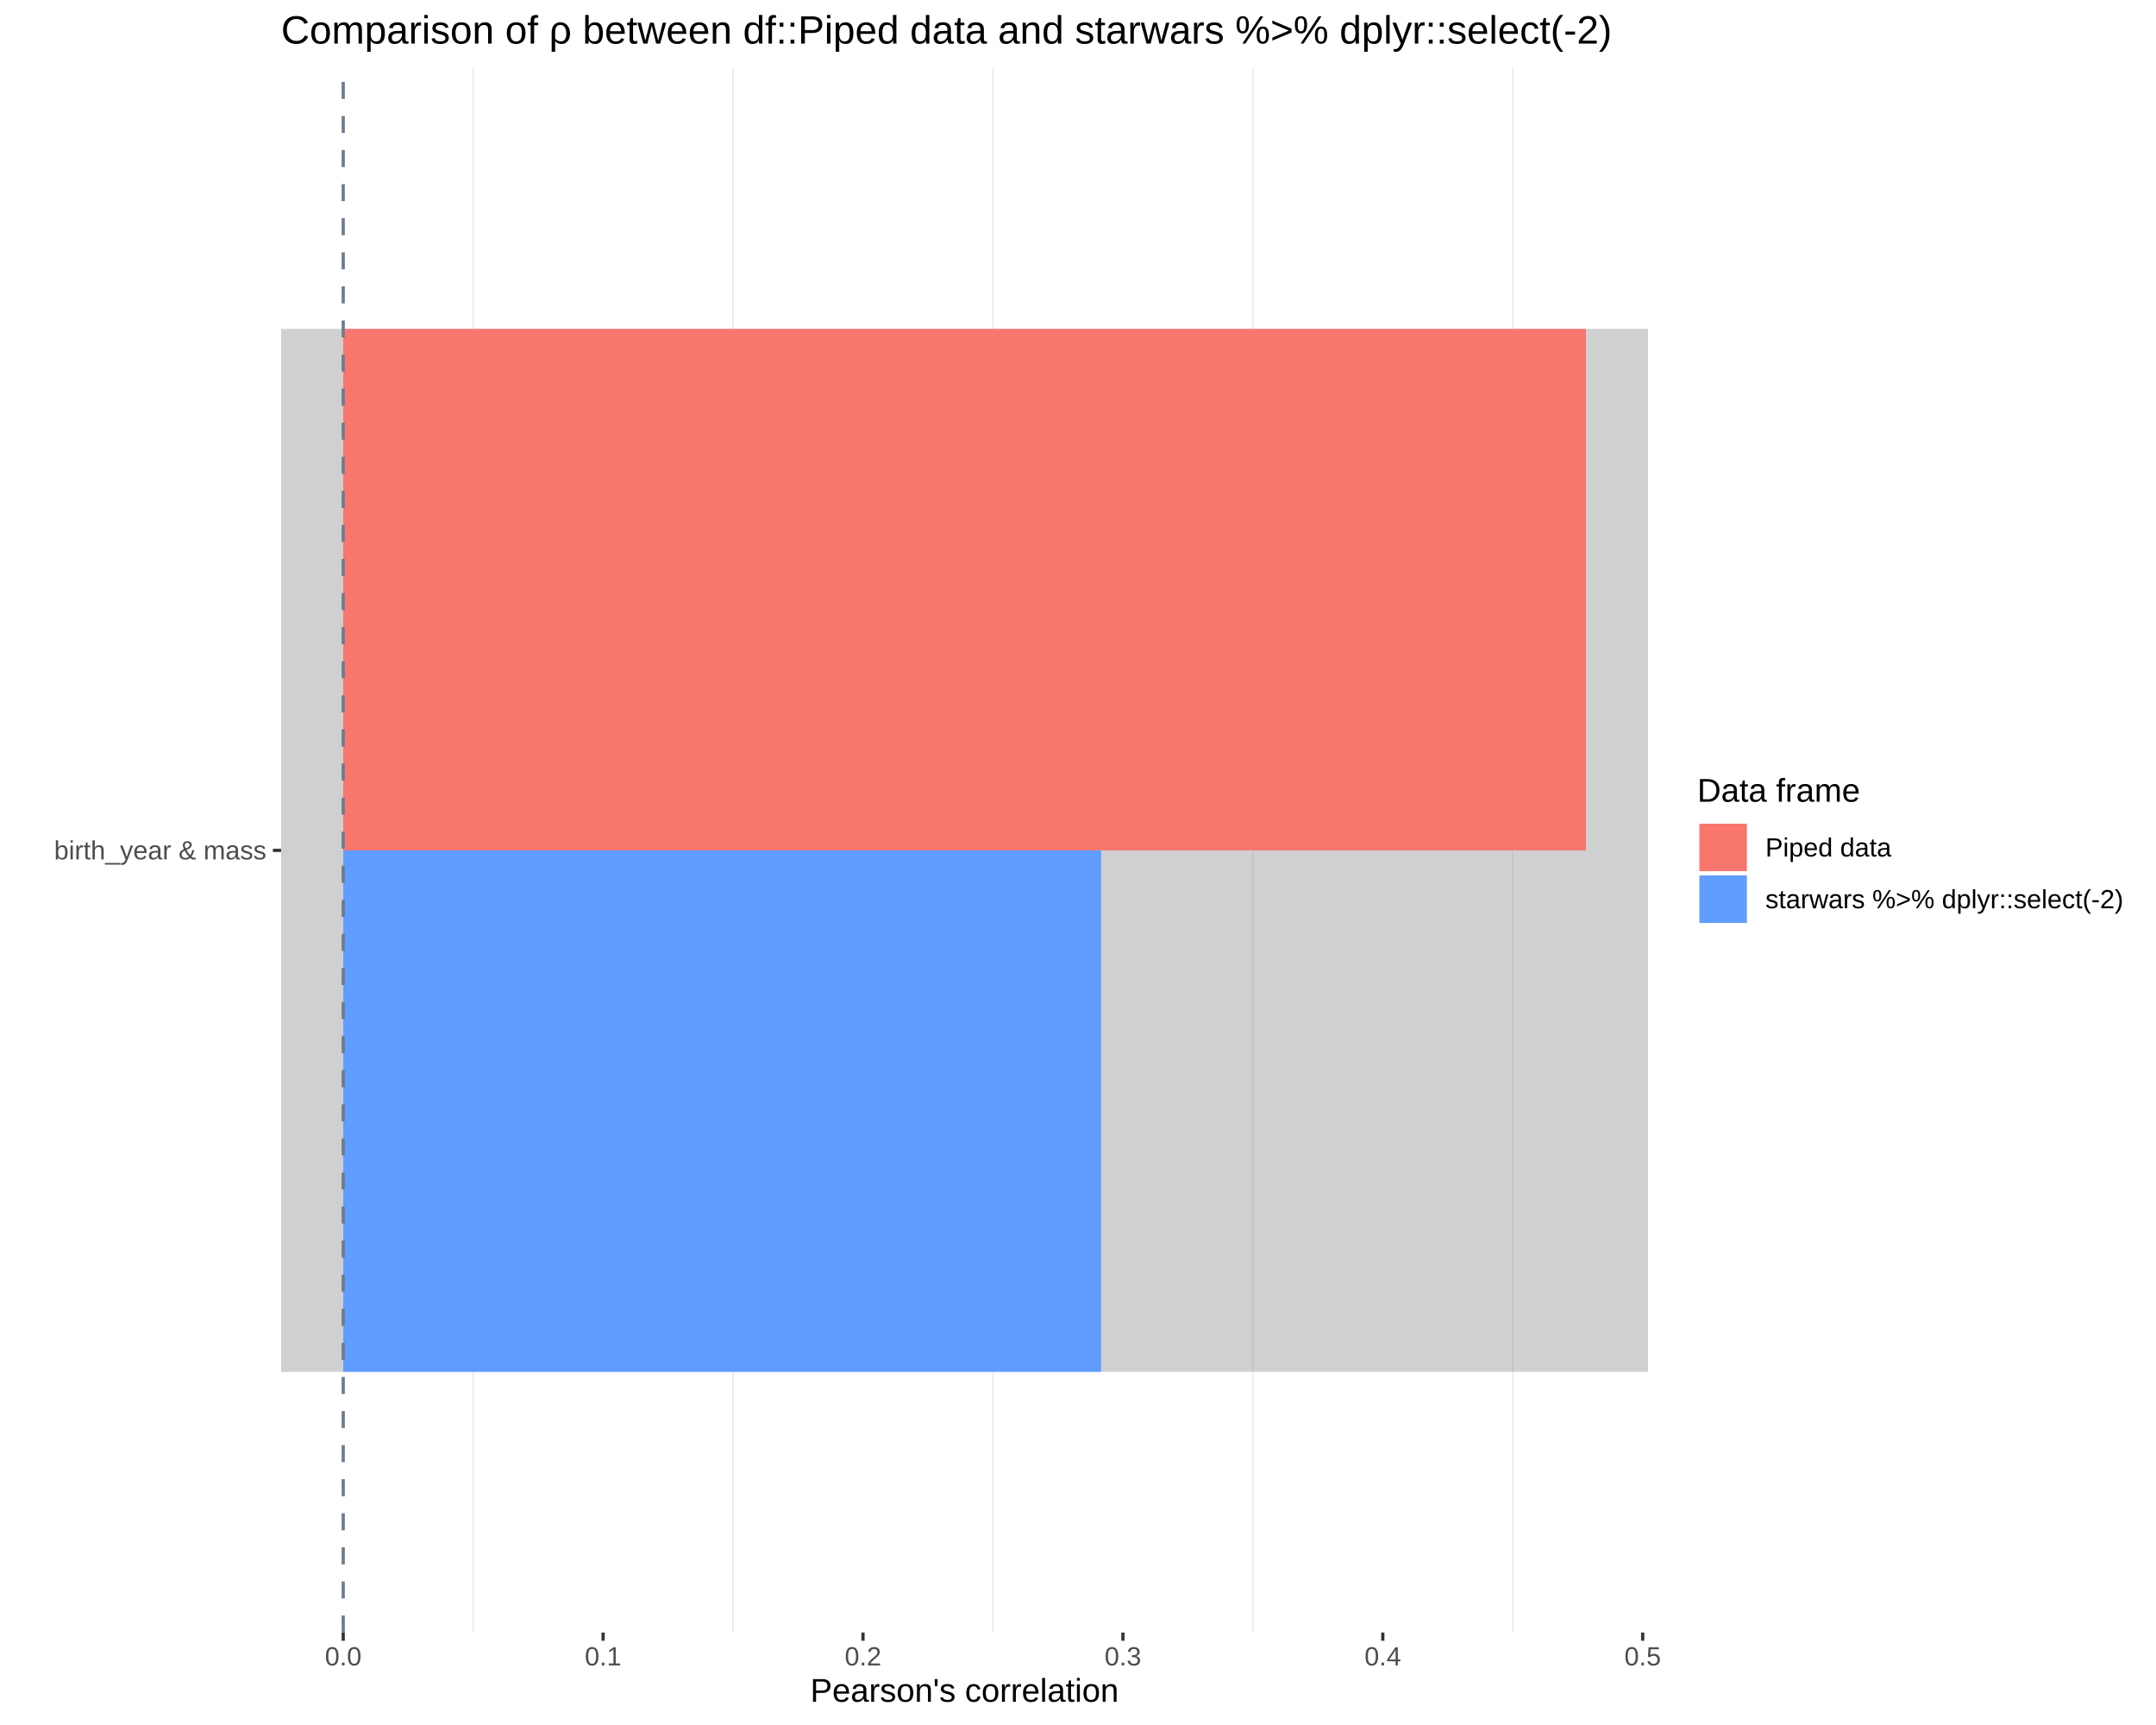
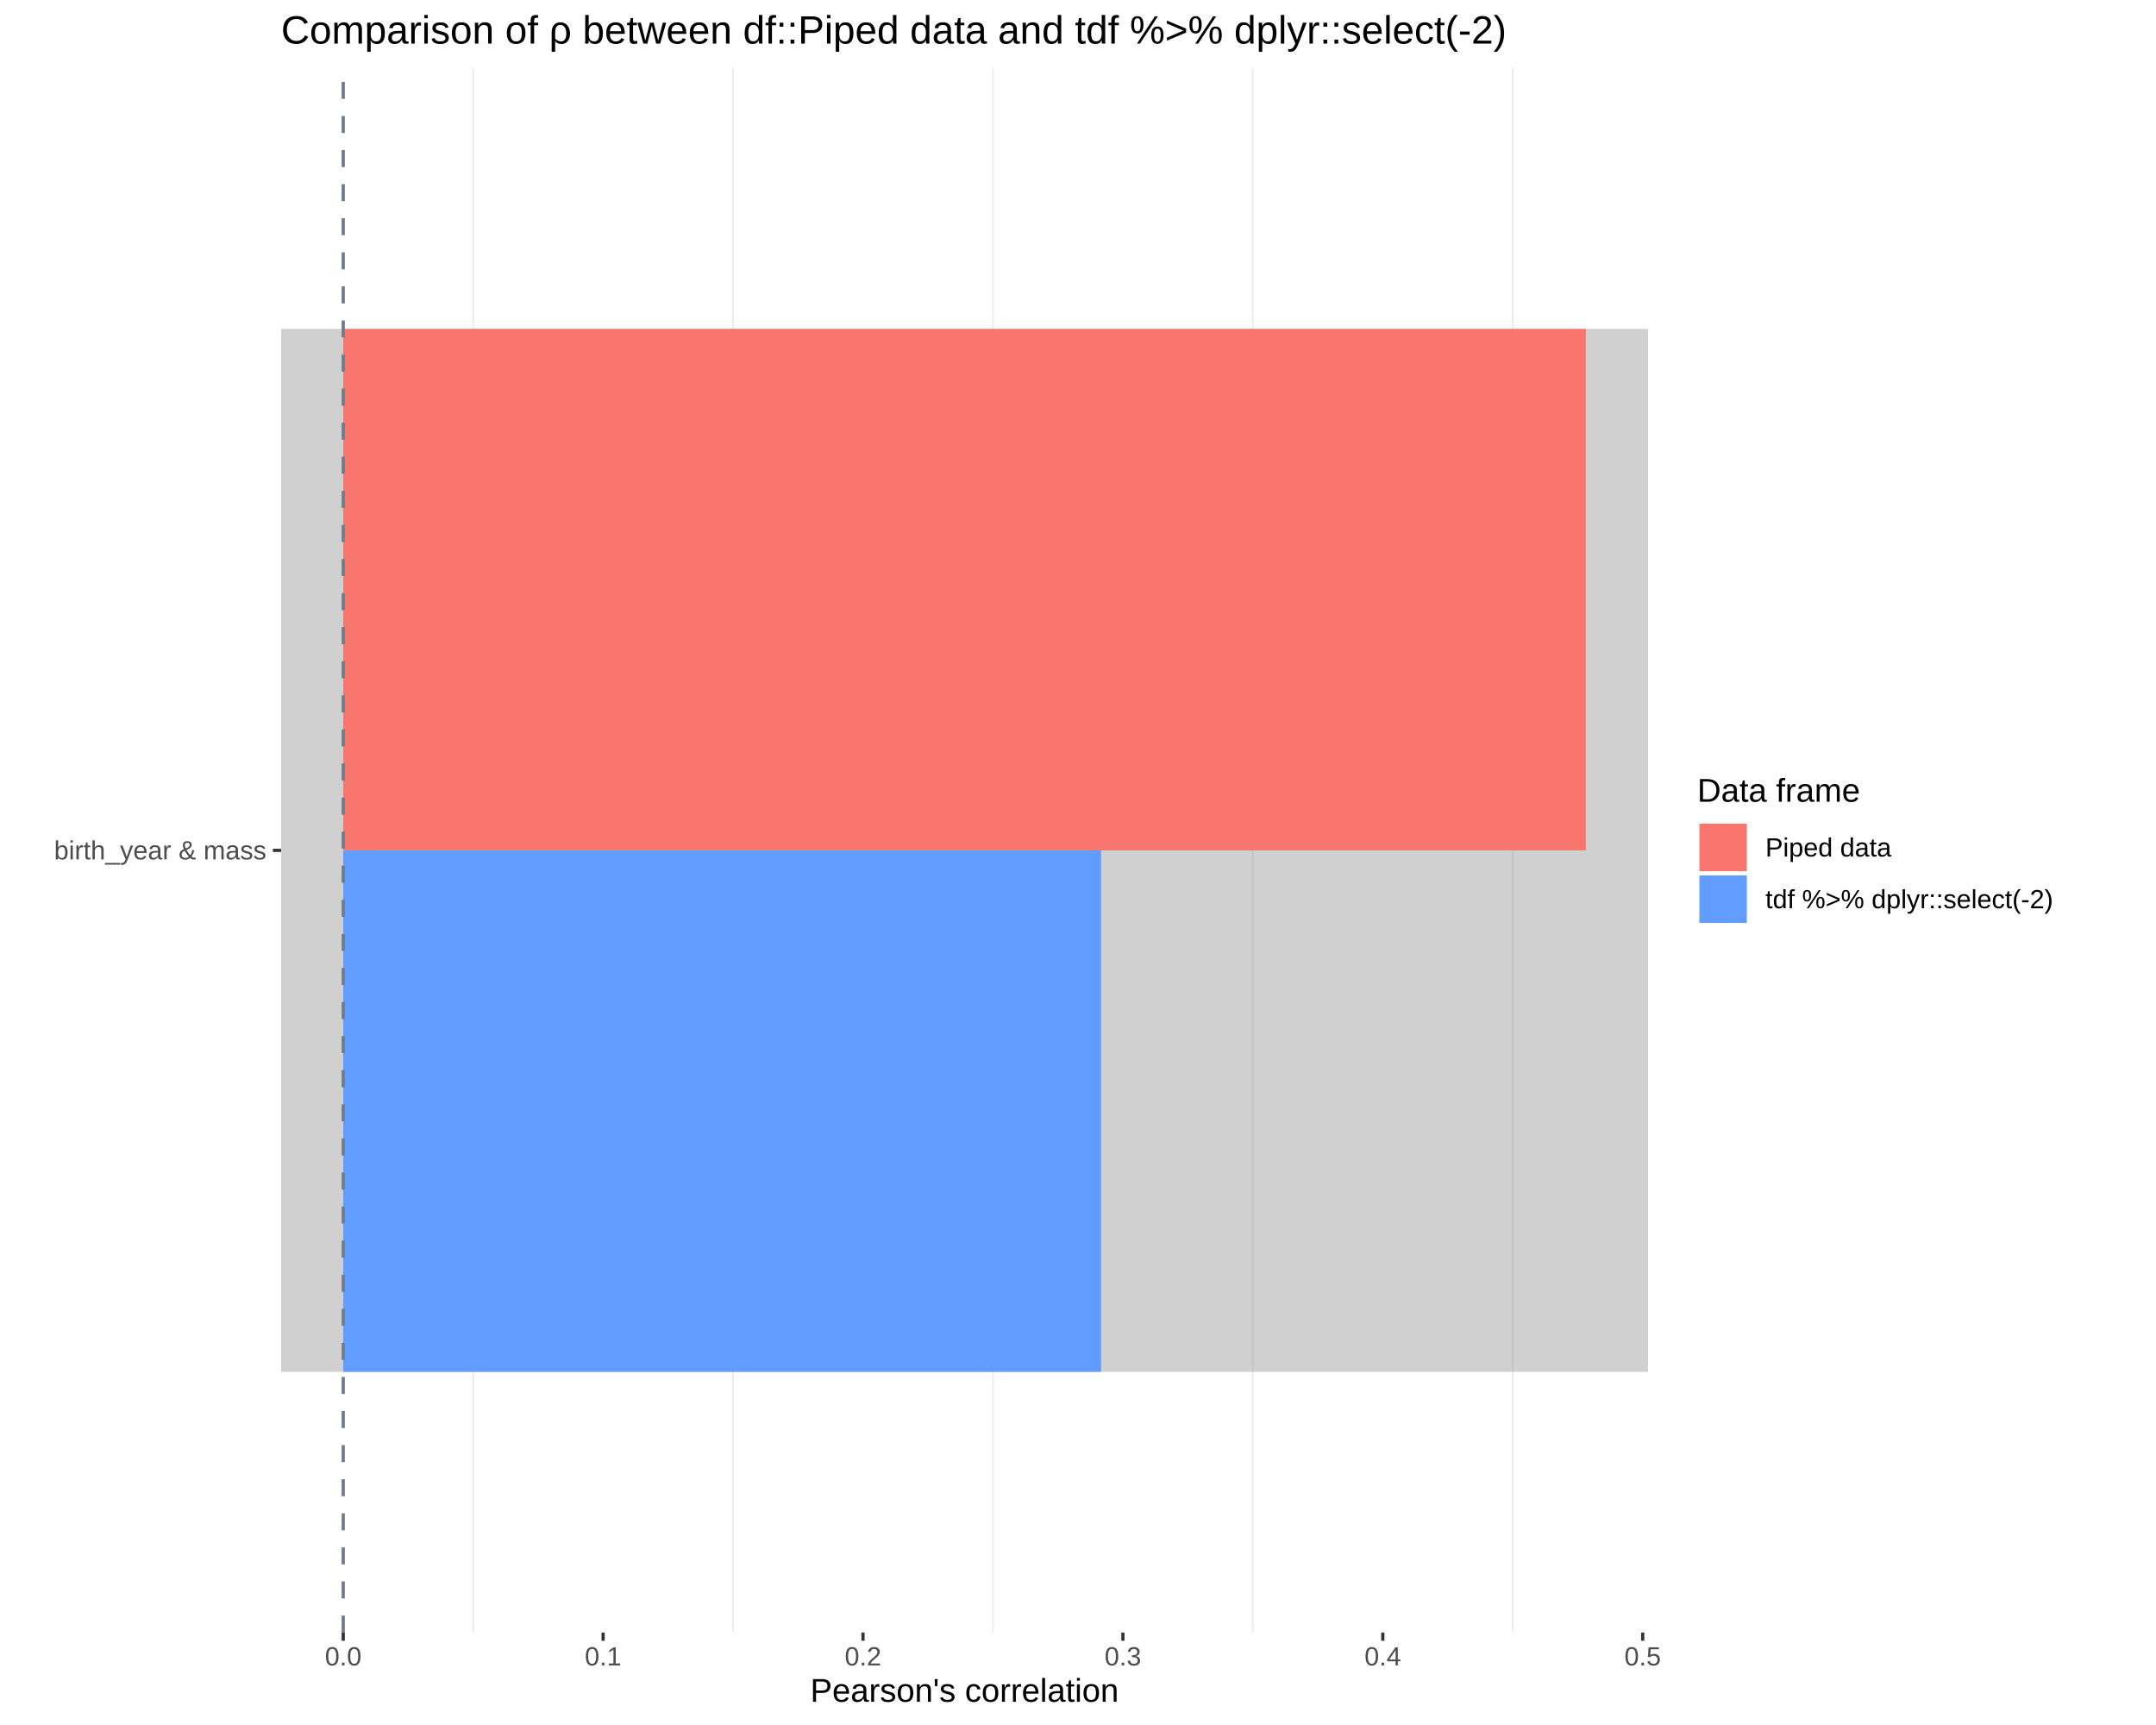
<svg xmlns="http://www.w3.org/2000/svg" viewBox="0 0 720.00 576.00">
  <defs>
    <style type="text/css">
    line, polyline, polygon, path, rect, circle {
      fill: none;
      stroke: #000000;
      stroke-linecap: round;
      stroke-linejoin: round;
      stroke-miterlimit: 10.00;
    }
  </style>
  </defs>
  <rect width="100%" height="100%" style="stroke: none; fill: #FFFFFF;" />
  <rect x="0.00" y="0.00" width="720.00" height="576.00" style="stroke-width: 1.07; stroke: #FFFFFF; fill: #FFFFFF;" />
  <defs>
    <clipPath id="cpOTMuODd8NTUwLjM2fDU0NS4xM3wyMi43Nw==">
      <rect x="93.87" y="22.77" width="456.49" height="522.36" />
    </clipPath>
  </defs>
  <rect x="93.87" y="22.77" width="456.49" height="522.36" style="stroke-width: 1.07; stroke: none; fill: #FFFFFF;" clip-path="url(#cpOTMuODd8NTUwLjM2fDU0NS4xM3wyMi43Nw==)" />
  <polyline points="158.02,545.13 158.02,22.77 " style="stroke-width: 0.53; stroke: #EBEBEB; stroke-linecap: butt;" clip-path="url(#cpOTMuODd8NTUwLjM2fDU0NS4xM3wyMi43Nw==)" />
  <polyline points="244.81,545.13 244.81,22.77 " style="stroke-width: 0.53; stroke: #EBEBEB; stroke-linecap: butt;" clip-path="url(#cpOTMuODd8NTUwLjM2fDU0NS4xM3wyMi43Nw==)" />
  <polyline points="331.60,545.13 331.60,22.77 " style="stroke-width: 0.53; stroke: #EBEBEB; stroke-linecap: butt;" clip-path="url(#cpOTMuODd8NTUwLjM2fDU0NS4xM3wyMi43Nw==)" />
  <polyline points="418.39,545.13 418.39,22.77 " style="stroke-width: 0.53; stroke: #EBEBEB; stroke-linecap: butt;" clip-path="url(#cpOTMuODd8NTUwLjM2fDU0NS4xM3wyMi43Nw==)" />
  <polyline points="505.19,545.13 505.19,22.77 " style="stroke-width: 0.53; stroke: #EBEBEB; stroke-linecap: butt;" clip-path="url(#cpOTMuODd8NTUwLjM2fDU0NS4xM3wyMi43Nw==)" />
  <rect x="-1621.24" y="109.83" width="3471.71" height="348.24" style="stroke-width: 1.07; stroke: none; stroke-linecap: square; stroke-linejoin: miter; fill: #7F7F7F; fill-opacity: 0.20;" clip-path="url(#cpOTMuODd8NTUwLjM2fDU0NS4xM3wyMi43Nw==)" />
  <rect x="-1621.24" y="109.83" width="3471.71" height="348.24" style="stroke-width: 1.07; stroke: none; stroke-linecap: square; stroke-linejoin: miter; fill: #7F7F7F; fill-opacity: 0.20;" clip-path="url(#cpOTMuODd8NTUwLjM2fDU0NS4xM3wyMi43Nw==)" />
  <rect x="114.62" y="109.83" width="414.99" height="174.12" style="stroke-width: 1.07; stroke: none; stroke-linecap: square; stroke-linejoin: miter; fill: #F8766D;" clip-path="url(#cpOTMuODd8NTUwLjM2fDU0NS4xM3wyMi43Nw==)" />
  <rect x="114.62" y="283.95" width="253.08" height="174.12" style="stroke-width: 1.07; stroke: none; stroke-linecap: square; stroke-linejoin: miter; fill: #619CFF;" clip-path="url(#cpOTMuODd8NTUwLjM2fDU0NS4xM3wyMi43Nw==)" />
  <line x1="114.62" y1="545.13" x2="114.62" y2="22.77" style="stroke-width: 1.07; stroke: #6E7B8B; stroke-dasharray: 5.69,5.69; stroke-linecap: butt;" clip-path="url(#cpOTMuODd8NTUwLjM2fDU0NS4xM3wyMi43Nw==)" />
  <defs>
    <clipPath id="cpMC4wMHw3MjAuMDB8NTc2LjAwfDAuMDA=">
      <rect x="0.00" y="0.00" width="720.00" height="576.00" />
    </clipPath>
  </defs>
  <g clip-path="url(#cpMC4wMHw3MjAuMDB8NTc2LjAwfDAuMDA=)">
    <text x="18.06" y="286.97" style="font-size: 8.80px; fill: #4D4D4D; font-family: Liberation Sans;" textLength="70.88px" lengthAdjust="spacingAndGlyphs">birth_year &amp; mass</text>
  </g>
  <polyline points="91.13,283.95 93.87,283.95 " style="stroke-width: 1.07; stroke: #333333; stroke-linecap: butt;" clip-path="url(#cpMC4wMHw3MjAuMDB8NTc2LjAwfDAuMDA=)" />
  <polyline points="114.62,547.87 114.62,545.13 " style="stroke-width: 1.07; stroke: #333333; stroke-linecap: butt;" clip-path="url(#cpMC4wMHw3MjAuMDB8NTc2LjAwfDAuMDA=)" />
  <polyline points="201.41,547.87 201.41,545.13 " style="stroke-width: 1.07; stroke: #333333; stroke-linecap: butt;" clip-path="url(#cpMC4wMHw3MjAuMDB8NTc2LjAwfDAuMDA=)" />
  <polyline points="288.20,547.87 288.20,545.13 " style="stroke-width: 1.07; stroke: #333333; stroke-linecap: butt;" clip-path="url(#cpMC4wMHw3MjAuMDB8NTc2LjAwfDAuMDA=)" />
  <polyline points="375.00,547.87 375.00,545.13 " style="stroke-width: 1.07; stroke: #333333; stroke-linecap: butt;" clip-path="url(#cpMC4wMHw3MjAuMDB8NTc2LjAwfDAuMDA=)" />
  <polyline points="461.79,547.87 461.79,545.13 " style="stroke-width: 1.07; stroke: #333333; stroke-linecap: butt;" clip-path="url(#cpMC4wMHw3MjAuMDB8NTc2LjAwfDAuMDA=)" />
  <polyline points="548.58,547.87 548.58,545.13 " style="stroke-width: 1.07; stroke: #333333; stroke-linecap: butt;" clip-path="url(#cpMC4wMHw3MjAuMDB8NTc2LjAwfDAuMDA=)" />
  <g clip-path="url(#cpMC4wMHw3MjAuMDB8NTc2LjAwfDAuMDA=)">
    <text x="108.51" y="556.11" style="font-size: 8.80px; fill: #4D4D4D; font-family: Liberation Sans;" textLength="12.22px" lengthAdjust="spacingAndGlyphs">0.0</text>
  </g>
  <g clip-path="url(#cpMC4wMHw3MjAuMDB8NTc2LjAwfDAuMDA=)">
    <text x="195.30" y="556.11" style="font-size: 8.80px; fill: #4D4D4D; font-family: Liberation Sans;" textLength="12.22px" lengthAdjust="spacingAndGlyphs">0.1</text>
  </g>
  <g clip-path="url(#cpMC4wMHw3MjAuMDB8NTc2LjAwfDAuMDA=)">
    <text x="282.10" y="556.11" style="font-size: 8.80px; fill: #4D4D4D; font-family: Liberation Sans;" textLength="12.22px" lengthAdjust="spacingAndGlyphs">0.2</text>
  </g>
  <g clip-path="url(#cpMC4wMHw3MjAuMDB8NTc2LjAwfDAuMDA=)">
    <text x="368.89" y="556.11" style="font-size: 8.80px; fill: #4D4D4D; font-family: Liberation Sans;" textLength="12.22px" lengthAdjust="spacingAndGlyphs">0.3</text>
  </g>
  <g clip-path="url(#cpMC4wMHw3MjAuMDB8NTc2LjAwfDAuMDA=)">
    <text x="455.68" y="556.11" style="font-size: 8.80px; fill: #4D4D4D; font-family: Liberation Sans;" textLength="12.22px" lengthAdjust="spacingAndGlyphs">0.4</text>
  </g>
  <g clip-path="url(#cpMC4wMHw3MjAuMDB8NTc2LjAwfDAuMDA=)">
    <text x="542.47" y="556.11" style="font-size: 8.80px; fill: #4D4D4D; font-family: Liberation Sans;" textLength="12.22px" lengthAdjust="spacingAndGlyphs">0.5</text>
  </g>
  <g clip-path="url(#cpMC4wMHw3MjAuMDB8NTc2LjAwfDAuMDA=)">
    <text x="270.60" y="568.24" style="font-size: 11.00px; font-family: Liberation Sans;" textLength="103.03px" lengthAdjust="spacingAndGlyphs">Pearson's correlation</text>
  </g>
  <rect x="561.32" y="253.53" width="153.20" height="60.84" style="stroke-width: 1.07; stroke: none; fill: #FFFFFF;" clip-path="url(#cpMC4wMHw3MjAuMDB8NTc2LjAwfDAuMDA=)" />
  <g clip-path="url(#cpMC4wMHw3MjAuMDB8NTc2LjAwfDAuMDA=)">
    <text x="566.80" y="267.71" style="font-size: 11.00px; font-family: Liberation Sans;" textLength="54.44px" lengthAdjust="spacingAndGlyphs">Data frame</text>
  </g>
  <rect x="566.80" y="274.33" width="17.28" height="17.28" style="stroke-width: 1.07; stroke: none; fill: #FFFFFF;" clip-path="url(#cpMC4wMHw3MjAuMDB8NTc2LjAwfDAuMDA=)" />
  <rect x="567.51" y="275.04" width="15.86" height="15.86" style="stroke-width: 1.07; stroke: none; stroke-linecap: square; stroke-linejoin: miter; fill: #F8766D;" clip-path="url(#cpMC4wMHw3MjAuMDB8NTc2LjAwfDAuMDA=)" />
  <rect x="566.80" y="291.61" width="17.28" height="17.28" style="stroke-width: 1.07; stroke: none; fill: #FFFFFF;" clip-path="url(#cpMC4wMHw3MjAuMDB8NTc2LjAwfDAuMDA=)" />
  <rect x="567.51" y="292.32" width="15.86" height="15.86" style="stroke-width: 1.07; stroke: none; stroke-linecap: square; stroke-linejoin: miter; fill: #619CFF;" clip-path="url(#cpMC4wMHw3MjAuMDB8NTc2LjAwfDAuMDA=)" />
  <g clip-path="url(#cpMC4wMHw3MjAuMDB8NTc2LjAwfDAuMDA=)">
    <text x="589.56" y="286.00" style="font-size: 8.80px; font-family: Liberation Sans;" textLength="42.05px" lengthAdjust="spacingAndGlyphs">Piped data</text>
  </g>
  <g clip-path="url(#cpMC4wMHw3MjAuMDB8NTc2LjAwfDAuMDA=)">
-     <text x="589.56" y="303.28" style="font-size: 8.80px; font-family: Liberation Sans;" textLength="119.48px" lengthAdjust="spacingAndGlyphs">starwars %&gt;% dplyr::select(-2)</text>
+     <text x="589.56" y="303.28" style="font-size: 8.80px; font-family: Liberation Sans;" textLength="119.48px" lengthAdjust="spacingAndGlyphs">tdf %&gt;% dplyr::select(-2)</text>
  </g>
  <g clip-path="url(#cpMC4wMHw3MjAuMDB8NTc2LjAwfDAuMDA=)">
-     <text x="93.87" y="14.56" style="font-size: 13.20px; font-family: Liberation Sans;" textLength="443.72px" lengthAdjust="spacingAndGlyphs">Comparison of ρ between df::Piped data and starwars %&gt;% dplyr::select(-2)</text>
+     <text x="93.87" y="14.56" style="font-size: 13.20px; font-family: Liberation Sans;" textLength="443.72px" lengthAdjust="spacingAndGlyphs">Comparison of ρ between df::Piped data and tdf %&gt;% dplyr::select(-2)</text>
  </g>
</svg>
